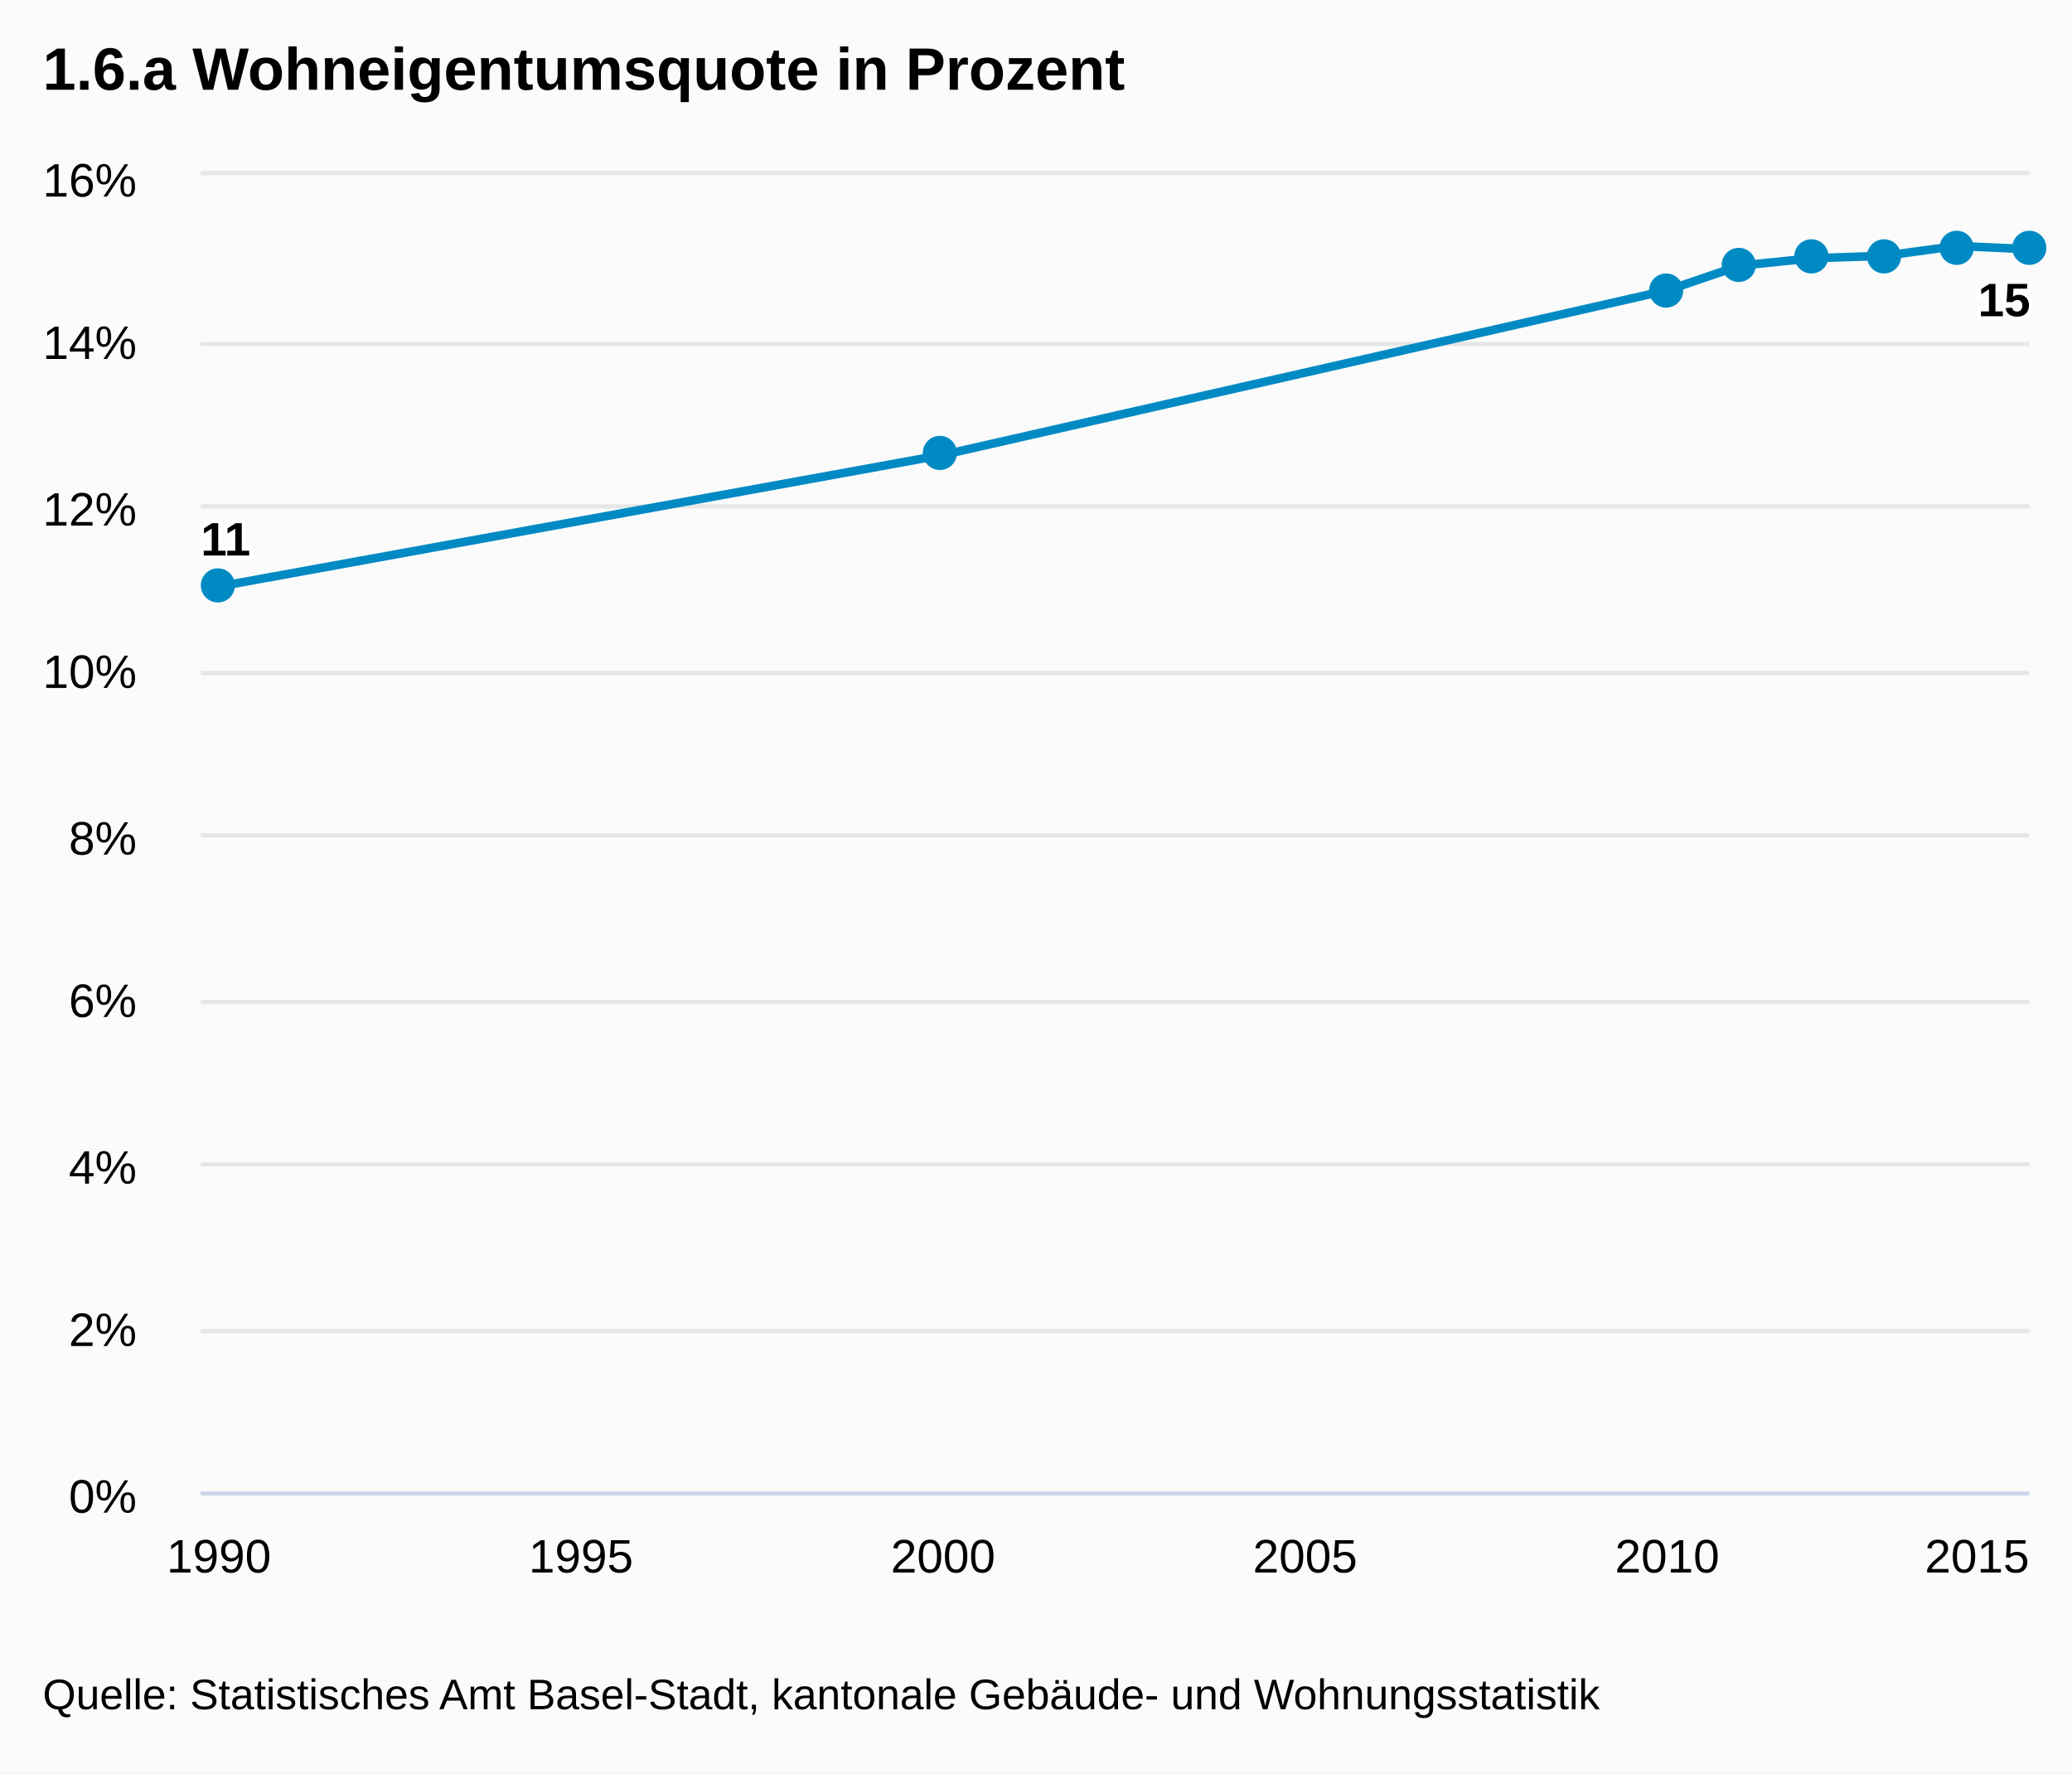
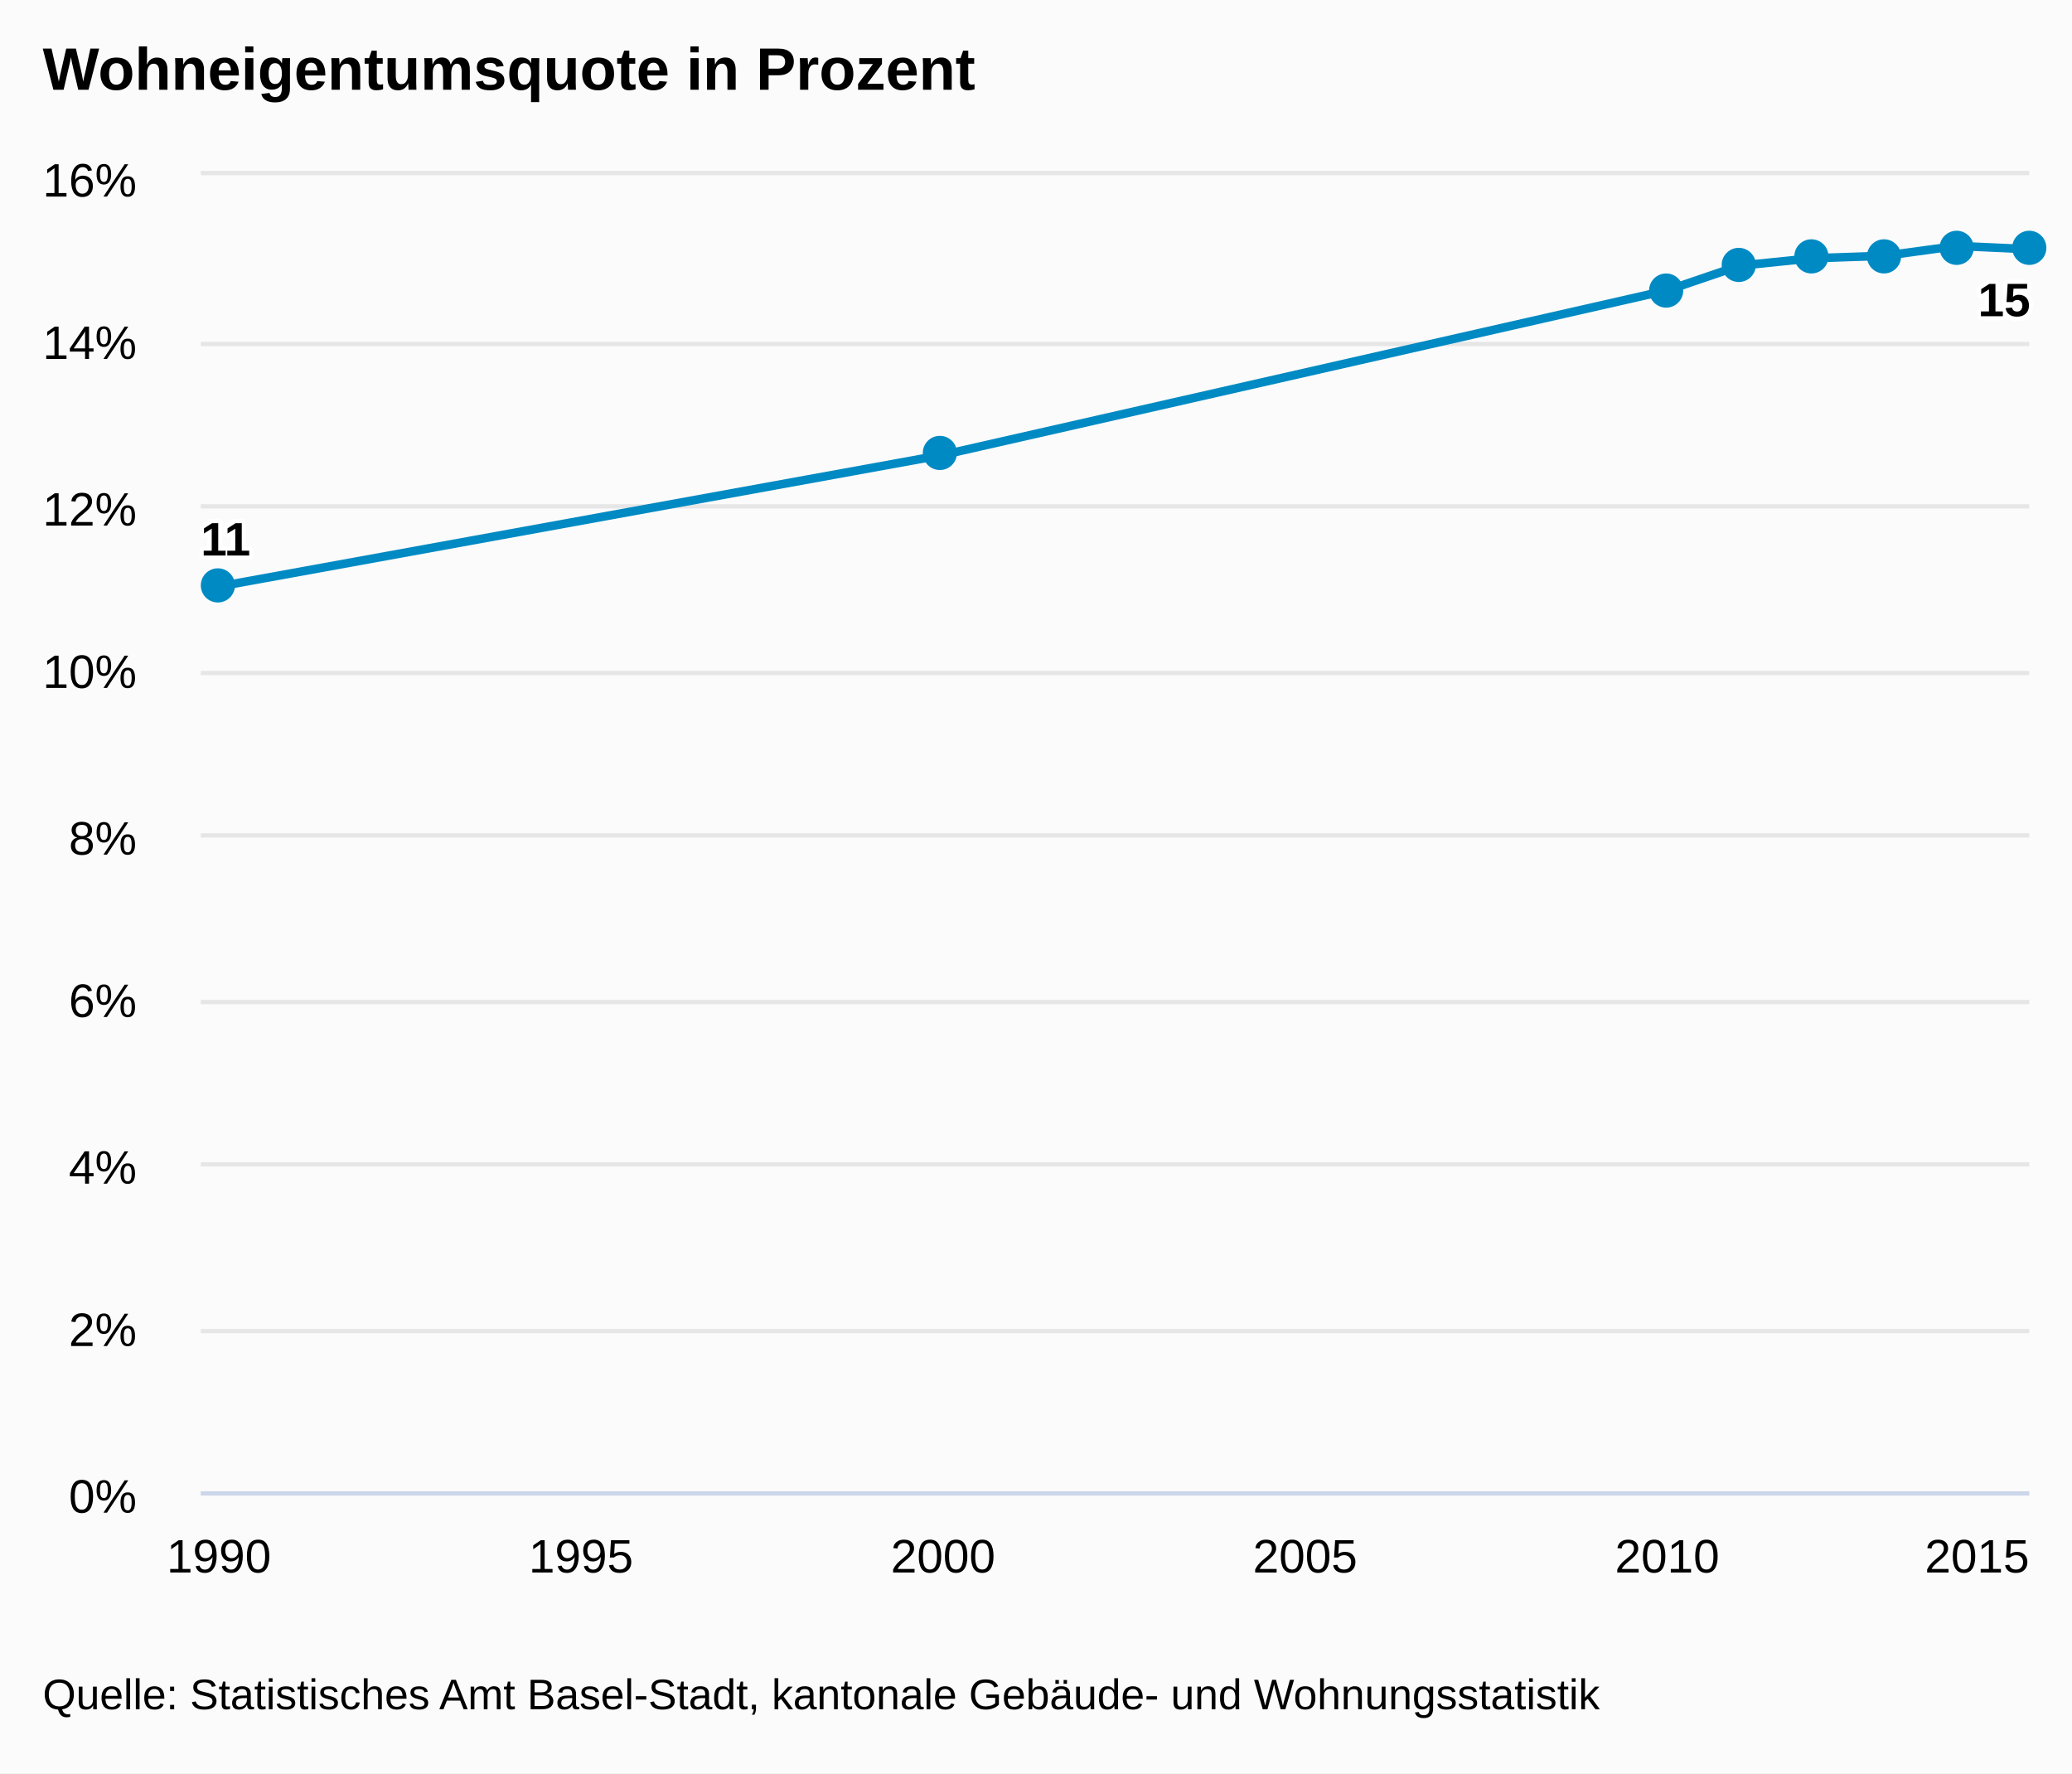
<svg xmlns="http://www.w3.org/2000/svg" class="highcharts-root" viewBox="0 0 485 415" font-family="Arial" font-size="12">
  <defs>
    <clipPath id="a">
      <path fill="none" d="M0 0h428v308H0z" />
    </clipPath>
  </defs>
  <rect fill="#fbfbfb" class="highcharts-background" width="485" height="415" rx="0" ry="0" />
  <path fill="none" class="highcharts-plot-background" d="M47 41h428v308H47z" />
  <g class="highcharts-grid highcharts-xaxis-grid">
    <path fill="none" class="highcharts-grid-line" d="M50.5 41v308m85-308v308m85-308v308m84-308v308m85-308v308m85-308v308" />
  </g>
  <g class="highcharts-grid highcharts-yaxis-grid">
    <path fill="none" stroke="#e6e6e6" class="highcharts-grid-line" d="M47 349.5h428m-428-38h428m-428-39h428m-428-38h428m-428-39h428m-428-38h428m-428-39h428m-428-38h428m-428-40h428" />
  </g>
  <path fill="none" class="highcharts-plot-border" d="M47 41h428v308H47z" />
  <g class="highcharts-axis highcharts-xaxis">
    <path fill="none" class="highcharts-axis-line" stroke="#ccd6eb" d="M47 349.5h428" />
  </g>
  <g class="highcharts-axis highcharts-yaxis">
    <path fill="none" class="highcharts-axis-line" d="M47 41v308" />
  </g>
  <g class="highcharts-series-group">
    <g class="highcharts-series highcharts-series-0 highcharts-line-series highcharts-color-undefined" transform="translate(47 41)" clip-path="url(#a)">
      <path fill="none" d="M4.238 96.25l169.505-30.8 169.505-38.5 16.95-5.775 16.95-1.733 16.951-.577 16.95-2.31 16.951.77" class="highcharts-graph" stroke="#008AC3" stroke-width="2" stroke-linejoin="round" stroke-linecap="round" />
      <path fill="none" d="M-5.762 96.25h10l169.505-30.8 169.505-38.5 16.95-5.775 16.95-1.733 16.951-.577 16.95-2.31 16.951.77h10" stroke-linejoin="round" stroke="rgba(192,192,192,0)" stroke-width="22" class="highcharts-tracker" />
    </g>
    <g class="highcharts-markers highcharts-series-0 highcharts-line-series highcharts-color-undefined highcharts-tracker">
      <path fill="#008AC3" d="M55 137a4 4 0 1 1 0-.004zm169-31a4 4 0 1 1 0-.004zm170-38a4 4 0 1 1 0-.004zm17-6a4 4 0 1 1 0-.004zm17-2a4 4 0 1 1 0-.004zm17 0a4 4 0 1 1 0-.004zm17-2a4 4 0 1 1 0-.004zm17 0a4 4 0 1 1 0-.004z" class="highcharts-point" />
    </g>
  </g>
  <text x="10" class="highcharts-title" y="21" color="#000" font-size="14" font-weight="700">
-     <tspan>1.6.a Wohneigentumsquote in Prozent</tspan>
+     <tspan>Wohneigentumsquote in Prozent</tspan>
  </text>
  <g class="highcharts-data-labels highcharts-series-0 highcharts-line-series highcharts-color-undefined">
    <text x="5" style="text-outline:1px contrast" y="16" font-size="11" font-weight="700" color="#000" transform="translate(42 114)" class="highcharts-label highcharts-data-label highcharts-data-label-color-undefined">
      <tspan x="5" y="16" class="highcharts-text-outline" fill="#FFF" stroke="#FFF" stroke-width="2" stroke-linejoin="round">11</tspan>
      <tspan x="5" y="16">11</tspan>
    </text>
    <text x="5" style="text-outline:1px contrast" y="16" font-size="11" font-weight="700" color="#000" transform="translate(458 58)" class="highcharts-label highcharts-data-label highcharts-data-label-color-undefined">
      <tspan x="5" y="16" class="highcharts-text-outline" fill="#FFF" stroke="#FFF" stroke-width="2" stroke-linejoin="round">15</tspan>
      <tspan x="5" y="16">15</tspan>
    </text>
  </g>
  <g class="highcharts-axis-labels highcharts-xaxis-labels" text-anchor="middle" color="#000" cursor="default" font-size="11">
    <text x="51.238" y="368">
      <tspan>1990</tspan>
    </text>
    <text x="135.99" y="368">
      <tspan>1995</tspan>
    </text>
    <text x="220.743" y="368">
      <tspan>2000</tspan>
    </text>
    <text x="305.495" y="368">
      <tspan>2005</tspan>
    </text>
    <text x="390.248" y="368">
      <tspan>2010</tspan>
    </text>
    <text x="462.781" y="368">
      <tspan>2015</tspan>
    </text>
  </g>
  <g class="highcharts-axis-labels highcharts-yaxis-labels" text-anchor="end" color="#000" cursor="default" font-size="11">
    <text x="32" y="354">
      <tspan>0%</tspan>
    </text>
    <text x="32" y="315">
      <tspan>2%</tspan>
    </text>
    <text x="32" y="277">
      <tspan>4%</tspan>
    </text>
    <text x="32" y="238">
      <tspan>6%</tspan>
    </text>
    <text x="32" y="200">
      <tspan>8%</tspan>
    </text>
    <text x="32" y="161">
      <tspan>10%</tspan>
    </text>
    <text x="32" y="123">
      <tspan>12%</tspan>
    </text>
    <text x="32" y="84">
      <tspan>14%</tspan>
    </text>
    <text x="32" y="46">
      <tspan>16%</tspan>
    </text>
  </g>
  <text x="10" class="highcharts-credits" y="400" cursor="default" color="#000" font-size="10">
    <tspan>Quelle: Statistisches Amt Basel-Stadt, kantonale Gebäude- und Wohnungsstatistik</tspan>
  </text>
</svg>
